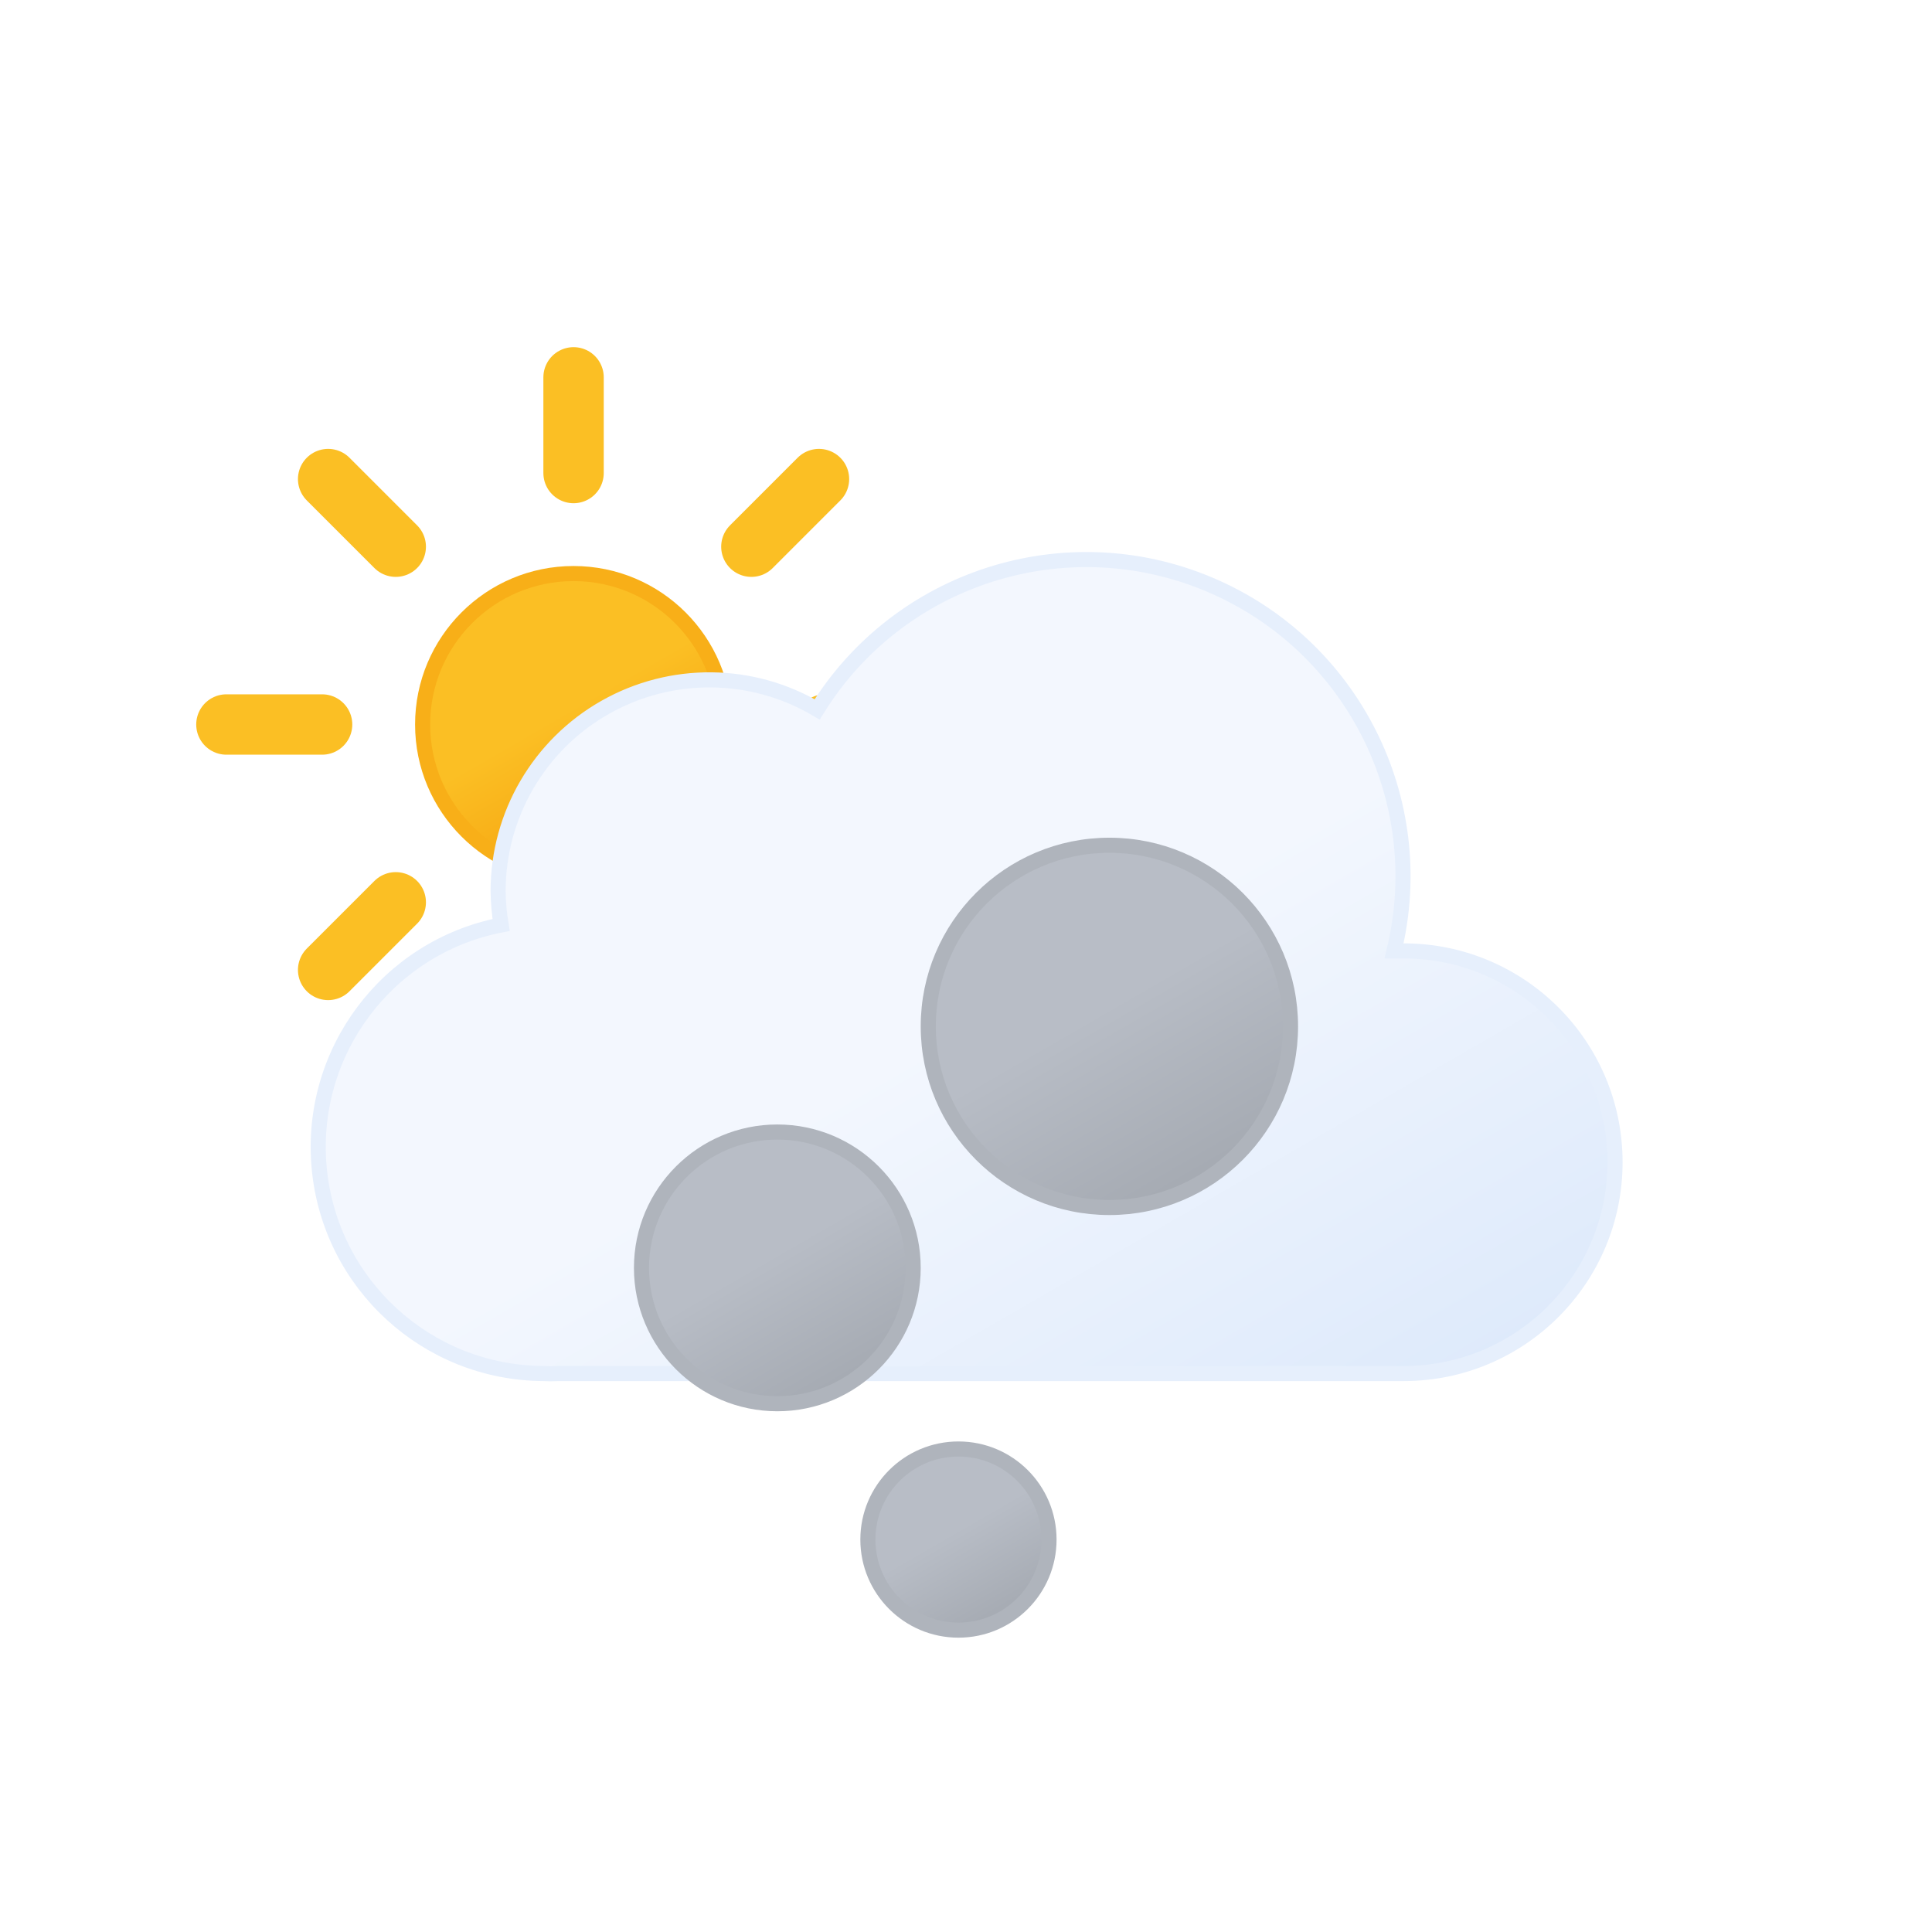
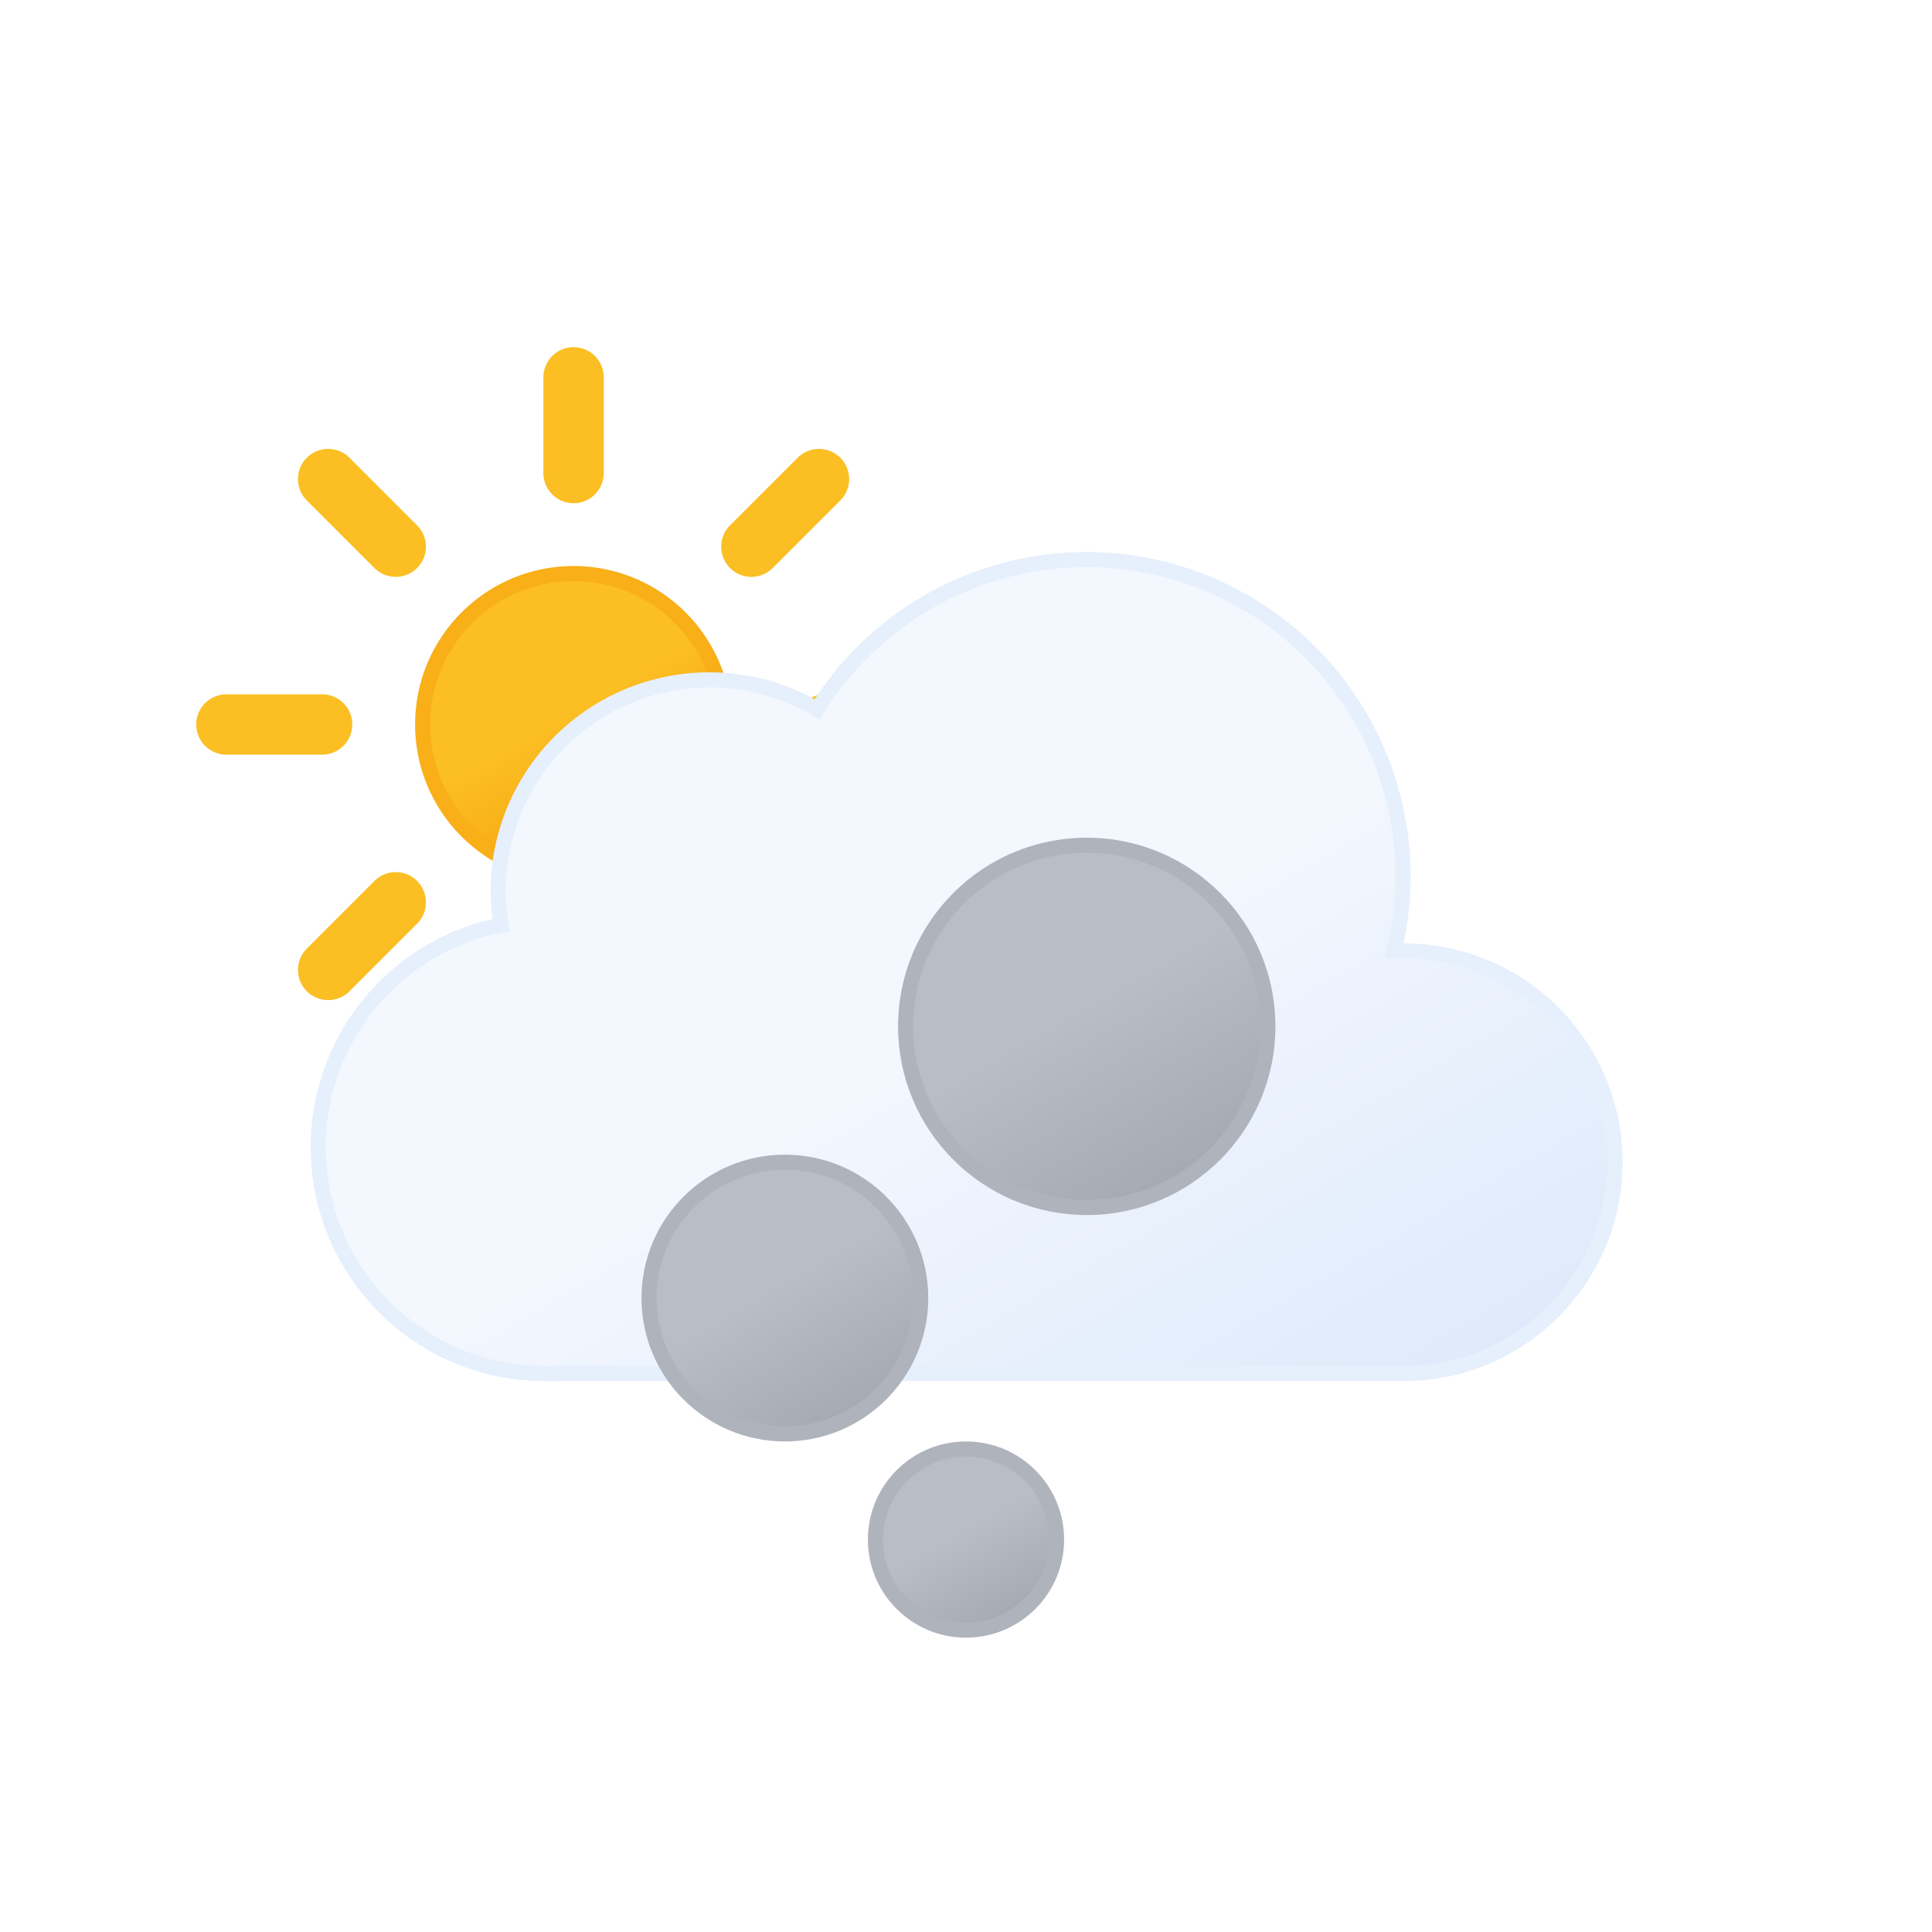
<svg xmlns="http://www.w3.org/2000/svg" xmlns:xlink="http://www.w3.org/1999/xlink" viewBox="0 0 64 64">
  <defs>
    <linearGradient id="a" x1="16.5" y1="19.67" x2="21.5" y2="28.33" gradientUnits="userSpaceOnUse">
      <stop offset="0" stop-color="#fbbf24" />
      <stop offset="0.45" stop-color="#fbbf24" />
      <stop offset="1" stop-color="#f59e0b" />
    </linearGradient>
    <linearGradient id="b" x1="22.56" y1="21.96" x2="39.2" y2="50.8" gradientUnits="userSpaceOnUse">
      <stop offset="0" stop-color="#f3f7fe" />
      <stop offset="0.45" stop-color="#f3f7fe" />
      <stop offset="1" stop-color="#deeafb" />
    </linearGradient>
-     <linearGradient id="c" x1="30.25" y1="48.4" x2="33.25" y2="53.6" gradientUnits="userSpaceOnUse">
+     <linearGradient id="c" x1="30.5" y1="48.4" x2="33.5" y2="53.6" gradientUnits="userSpaceOnUse">
      <stop offset="0" stop-color="#b8bdc6" />
      <stop offset="0.45" stop-color="#b8bdc6" />
      <stop offset="1" stop-color="#a5aab2" />
    </linearGradient>
-     <linearGradient id="d" x1="23.5" y1="38.1" x2="28" y2="45.9" xlink:href="#c" />
-     <linearGradient id="e" x1="33.75" y1="28.8" x2="39.75" y2="39.2" xlink:href="#c" />
+     <linearGradient id="d" x1="23.75" y1="39.1" x2="28.25" y2="46.9" xlink:href="#c" />
+     <linearGradient id="e" x1="33" y1="28.8" x2="39" y2="39.2" xlink:href="#c" />
  </defs>
  <circle cx="19" cy="24" r="5" stroke="#f8af18" stroke-miterlimit="10" stroke-width="0.5" fill="url(#a)" />
  <path d="M19,15.67V12.5m0,23V32.33m5.89-14.22,2.24-2.24M10.87,32.13l2.24-2.24m0-11.78-2.24-2.24M27.13,32.13l-2.24-2.24M7.5,24h3.17M30.5,24H27.33" fill="none" stroke="#fbbf24" stroke-linecap="round" stroke-miterlimit="10" stroke-width="2" />
  <path d="M46.5,31.5l-.32,0a10.49,10.49,0,0,0-19.11-8,7,7,0,0,0-10.57,6,7.21,7.21,0,0,0,.1,1.14A7.5,7.5,0,0,0,18,45.5a4.19,4.19,0,0,0,.5,0v0h28a7,7,0,0,0,0-14Z" stroke="#e6effc" stroke-miterlimit="10" stroke-width="0.5" fill="url(#b)" />
-   <circle cx="31.75" cy="51" r="3" stroke="#afb4bc" stroke-miterlimit="10" stroke-width="0.5" fill="url(#c)" />
-   <circle cx="25.75" cy="42" r="4.5" stroke="#afb4bc" stroke-miterlimit="10" stroke-width="0.5" fill="url(#d)" />
-   <circle cx="36.75" cy="34" r="6" stroke="#afb4bc" stroke-miterlimit="10" stroke-width="0.5" fill="url(#e)" />
+   <circle cx="32" cy="51" r="3" stroke="#afb4bc" stroke-miterlimit="10" stroke-width="0.5" fill="url(#c)" />
+   <circle cx="26" cy="43" r="4.5" stroke="#afb4bc" stroke-miterlimit="10" stroke-width="0.5" fill="url(#d)" />
+   <circle cx="36" cy="34" r="6" stroke="#afb4bc" stroke-miterlimit="10" stroke-width="0.5" fill="url(#e)" />
</svg>
